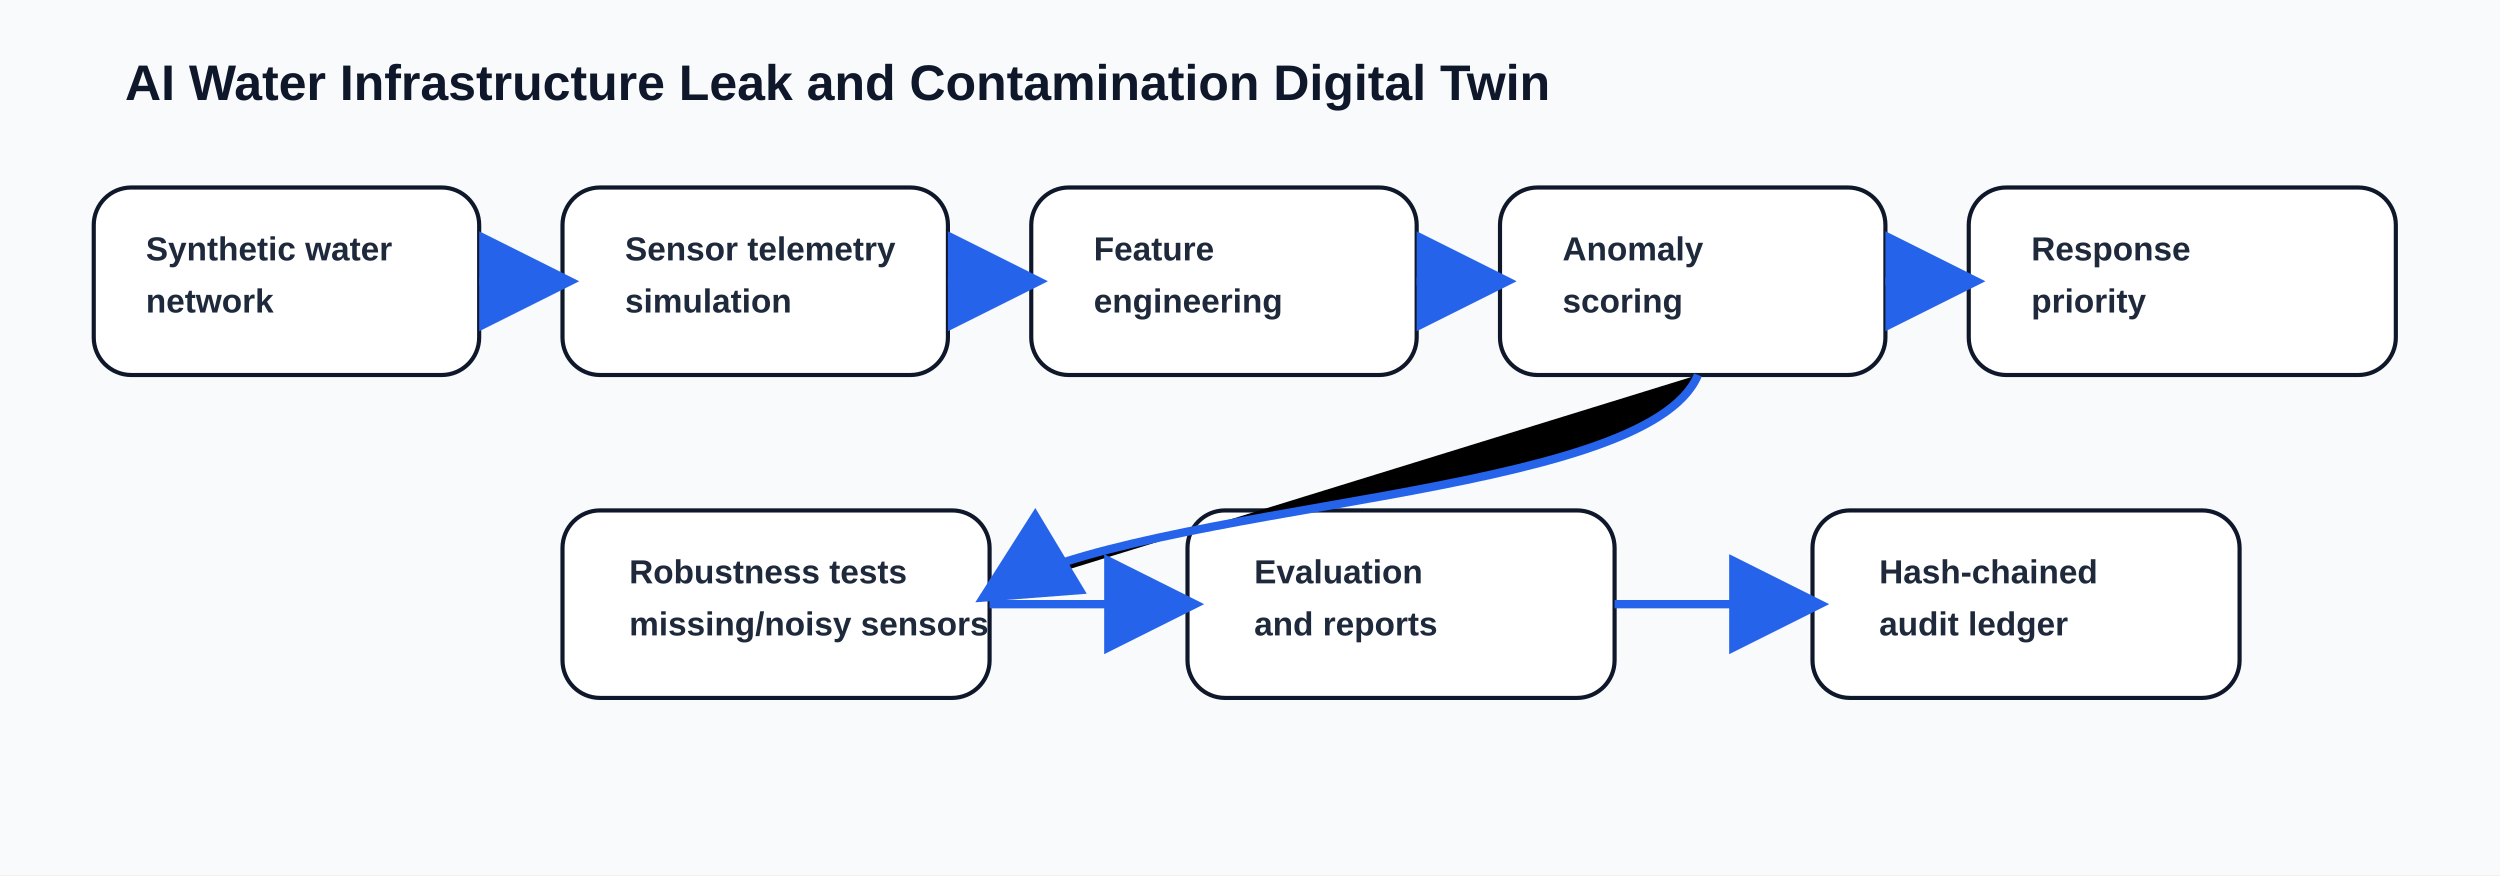
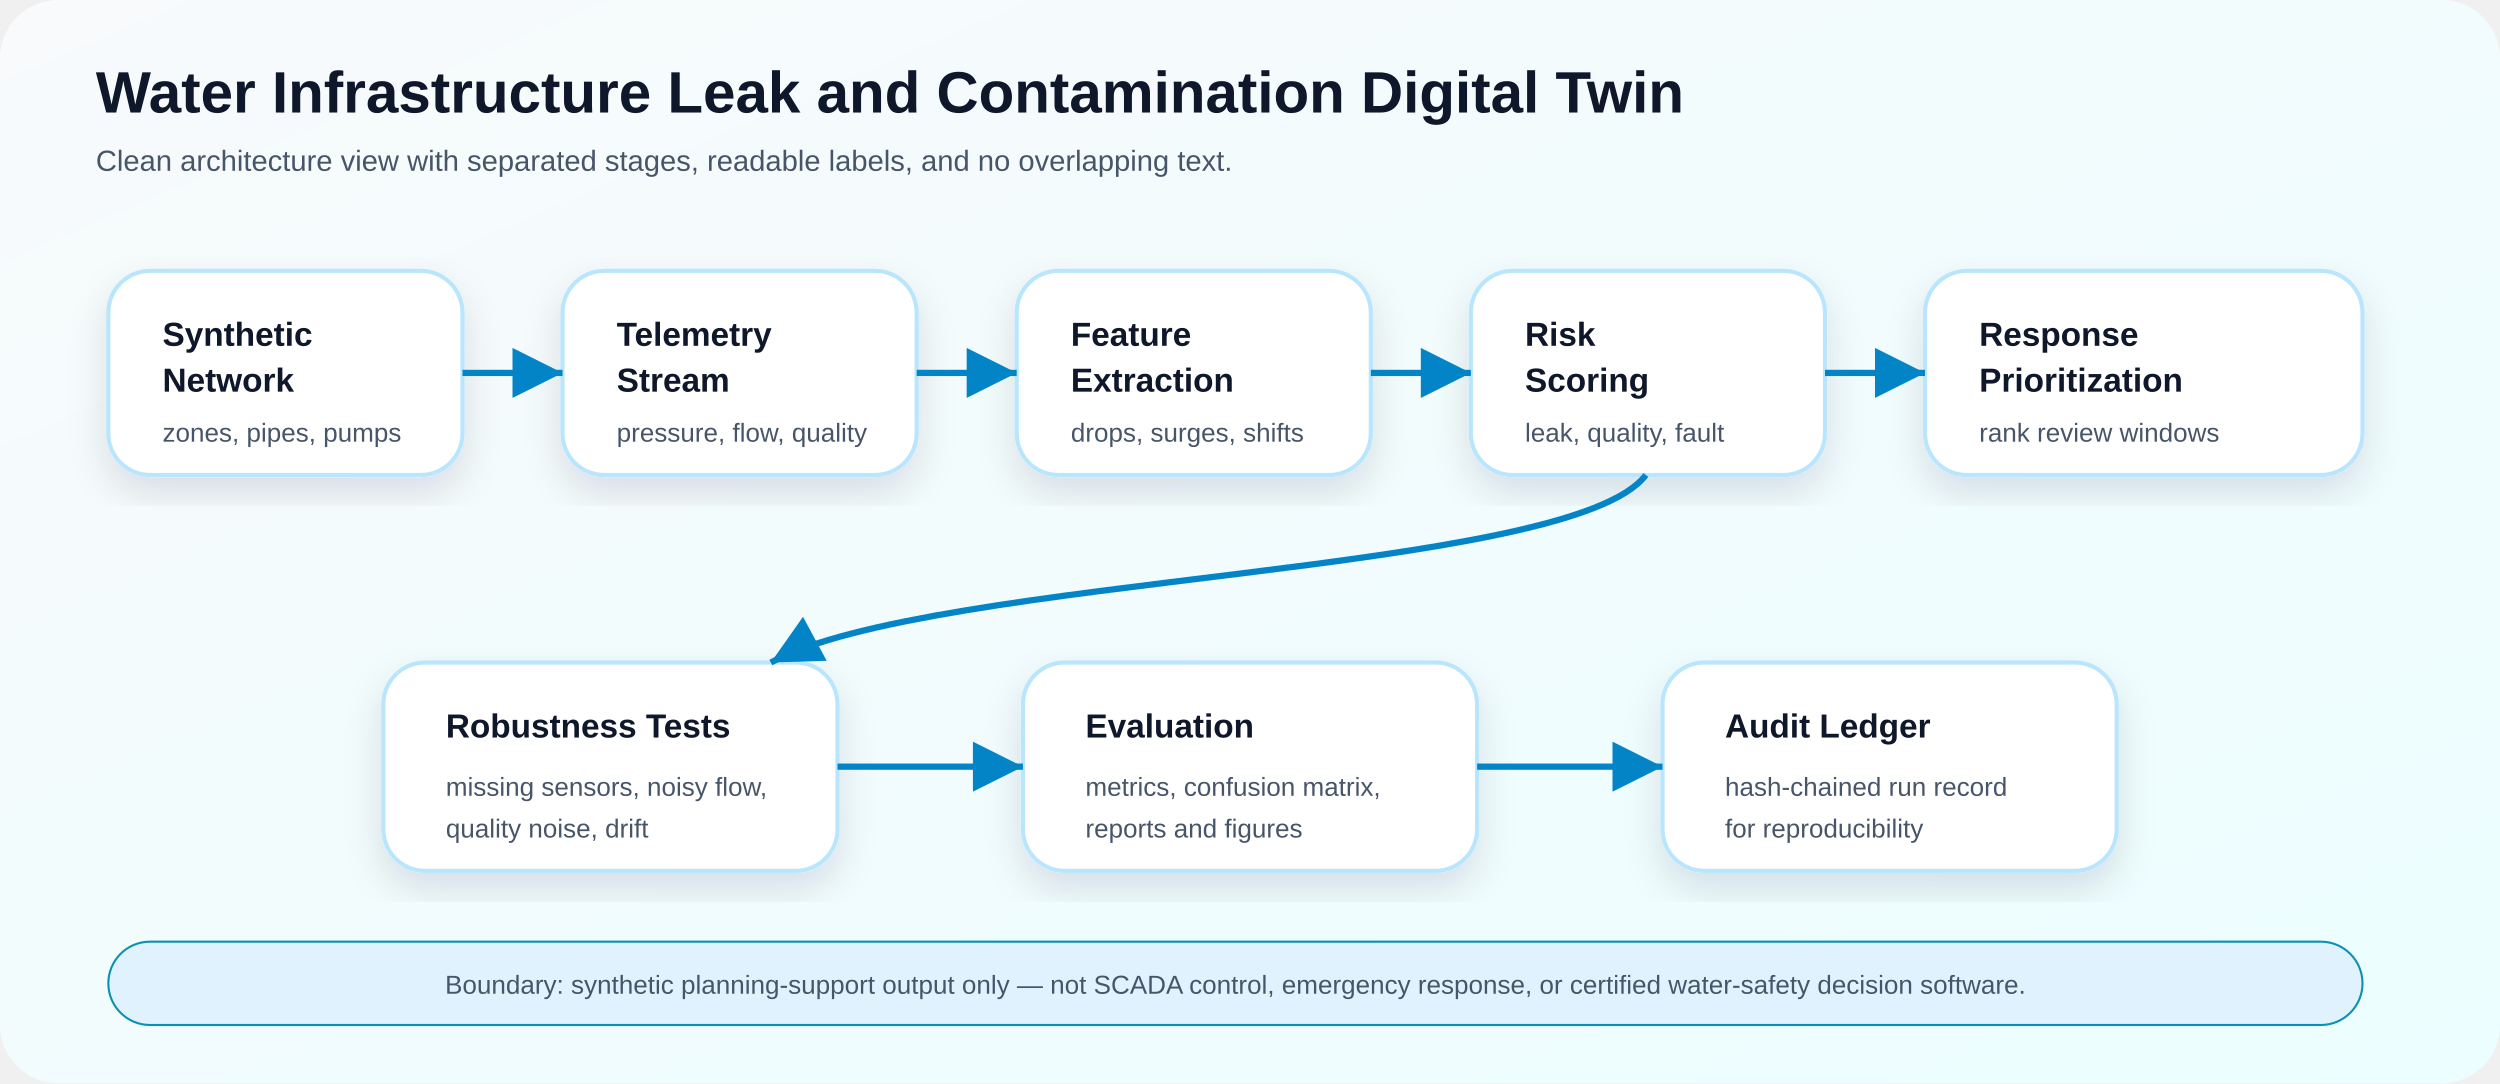
- <svg xmlns="http://www.w3.org/2000/svg" width="1200" height="420" viewBox="0 0 1200 420" role="img" aria-label="Water infrastructure digital twin architecture">
-   <rect width="1200" height="420" fill="#f8fafc" />
-   <style>.box{fill:#ffffff;stroke:#0f172a;stroke-width:2;rx:18}.title{font:700 24px Arial;fill:#0f172a}.text{font:600 16px Arial;fill:#1e293b}.arrow{stroke:#2563eb;stroke-width:4;marker-end:url(#a)}</style>
+ <svg xmlns="http://www.w3.org/2000/svg" width="1200" height="520" viewBox="0 0 1200 520" role="img" aria-label="Water infrastructure digital twin architecture">
  <defs>
-     <marker id="a" markerWidth="12" markerHeight="12" refX="10" refY="6" orient="auto">
-       <path d="M0,0 L12,6 L0,12 z" fill="#2563eb" />
+     <linearGradient id="bg" x1="0" y1="0" x2="1" y2="1">
+       <stop offset="0%" stop-color="#f8fafc" />
+       <stop offset="100%" stop-color="#ecfeff" />
+     </linearGradient>
+     <marker id="arrow" markerWidth="12" markerHeight="12" refX="10" refY="6" orient="auto">
+       <path d="M2,2 L10,6 L2,10 Z" fill="#0284c7" />
    </marker>
+     <filter id="shadow" x="-15%" y="-15%" width="130%" height="130%">
+       <feDropShadow dx="0" dy="8" stdDeviation="9" flood-color="#0f172a" flood-opacity="0.12" />
+     </filter>
+     <style>
+       .title{font:800 28px Arial,Helvetica,sans-serif;fill:#0f172a}
+       .subtitle{font:500 14px Arial,Helvetica,sans-serif;fill:#475569}
+       .label{font:700 16px Arial,Helvetica,sans-serif;fill:#0f172a}
+       .small{font:500 12.5px Arial,Helvetica,sans-serif;fill:#475569}
+       .box{fill:#ffffff;stroke:#bae6fd;stroke-width:2;rx:20;filter:url(#shadow)}
+       .arrow{stroke:#0284c7;stroke-width:3;marker-end:url(#arrow);fill:none}
+     </style>
  </defs>
-   <text x="60" y="48" class="title">AI Water Infrastructure Leak and Contamination Digital Twin</text>
-   <rect class="box" x="45" y="90" width="185" height="90" />
-   <text x="70" y="125" class="text">Synthetic water</text>
-   <text x="70" y="150" class="text">network</text>
-   <rect class="box" x="270" y="90" width="185" height="90" />
-   <text x="300" y="125" class="text">Sensor telemetry</text>
-   <text x="300" y="150" class="text">simulation</text>
-   <rect class="box" x="495" y="90" width="185" height="90" />
-   <text x="525" y="125" class="text">Feature</text>
-   <text x="525" y="150" class="text">engineering</text>
-   <rect class="box" x="720" y="90" width="185" height="90" />
-   <text x="750" y="125" class="text">Anomaly</text>
-   <text x="750" y="150" class="text">scoring</text>
-   <rect class="box" x="945" y="90" width="205" height="90" />
-   <text x="975" y="125" class="text">Response</text>
-   <text x="975" y="150" class="text">priority</text>
-   <path class="arrow" d="M230 135 L270 135" />
-   <path class="arrow" d="M455 135 L495 135" />
-   <path class="arrow" d="M680 135 L720 135" />
-   <path class="arrow" d="M905 135 L945 135" />
-   <rect class="box" x="270" y="245" width="205" height="90" />
-   <text x="302" y="280" class="text">Robustness tests</text>
-   <text x="302" y="305" class="text">missing/noisy sensors</text>
-   <rect class="box" x="570" y="245" width="205" height="90" />
-   <text x="602" y="280" class="text">Evaluation</text>
-   <text x="602" y="305" class="text">and reports</text>
-   <rect class="box" x="870" y="245" width="205" height="90" />
-   <text x="902" y="280" class="text">Hash-chained</text>
-   <text x="902" y="305" class="text">audit ledger</text>
-   <path class="arrow" d="M815 180 C790 240 550 240 475 285" />
-   <path class="arrow" d="M475 290 L570 290" />
-   <path class="arrow" d="M775 290 L870 290" />
+   <rect width="1200" height="520" rx="28" fill="url(#bg)" />
+   <text class="title" x="46" y="54">Water Infrastructure Leak and Contamination Digital Twin</text>
+   <text class="subtitle" x="46" y="82">Clean architecture view with separated stages, readable labels, and no overlapping text.</text>
+   <g>
+     <rect class="box" x="52" y="130" width="170" height="98" />
+     <text class="label" x="78" y="166">Synthetic</text>
+     <text class="label" x="78" y="188">Network</text>
+     <text class="small" x="78" y="212">zones, pipes, pumps</text>
+     <rect class="box" x="270" y="130" width="170" height="98" />
+     <text class="label" x="296" y="166">Telemetry</text>
+     <text class="label" x="296" y="188">Stream</text>
+     <text class="small" x="296" y="212">pressure, flow, quality</text>
+     <rect class="box" x="488" y="130" width="170" height="98" />
+     <text class="label" x="514" y="166">Feature</text>
+     <text class="label" x="514" y="188">Extraction</text>
+     <text class="small" x="514" y="212">drops, surges, shifts</text>
+     <rect class="box" x="706" y="130" width="170" height="98" />
+     <text class="label" x="732" y="166">Risk</text>
+     <text class="label" x="732" y="188">Scoring</text>
+     <text class="small" x="732" y="212">leak, quality, fault</text>
+     <rect class="box" x="924" y="130" width="210" height="98" />
+     <text class="label" x="950" y="166">Response</text>
+     <text class="label" x="950" y="188">Prioritization</text>
+     <text class="small" x="950" y="212">rank review windows</text>
+   </g>
+   <path class="arrow" d="M222 179 H270" />
+   <path class="arrow" d="M440 179 H488" />
+   <path class="arrow" d="M658 179 H706" />
+   <path class="arrow" d="M876 179 H924" />
+   <g>
+     <rect class="box" x="184" y="318" width="218" height="100" />
+     <text class="label" x="214" y="354">Robustness Tests</text>
+     <text class="small" x="214" y="382">missing sensors, noisy flow,</text>
+     <text class="small" x="214" y="402">quality noise, drift</text>
+     <rect class="box" x="491" y="318" width="218" height="100" />
+     <text class="label" x="521" y="354">Evaluation</text>
+     <text class="small" x="521" y="382">metrics, confusion matrix,</text>
+     <text class="small" x="521" y="402">reports and figures</text>
+     <rect class="box" x="798" y="318" width="218" height="100" />
+     <text class="label" x="828" y="354">Audit Ledger</text>
+     <text class="small" x="828" y="382">hash-chained run record</text>
+     <text class="small" x="828" y="402">for reproducibility</text>
+   </g>
+   <path class="arrow" d="M790 228 C754 276 448 276 370 318" />
+   <path class="arrow" d="M402 368 H491" />
+   <path class="arrow" d="M709 368 H798" />
+   <rect x="52" y="452" width="1082" height="40" rx="20" fill="#e0f2fe" stroke="#0891b2" />
+   <text class="small" x="593" y="477" text-anchor="middle">Boundary: synthetic planning-support output only — not SCADA control, emergency response, or certified water-safety decision software.</text>
</svg>
